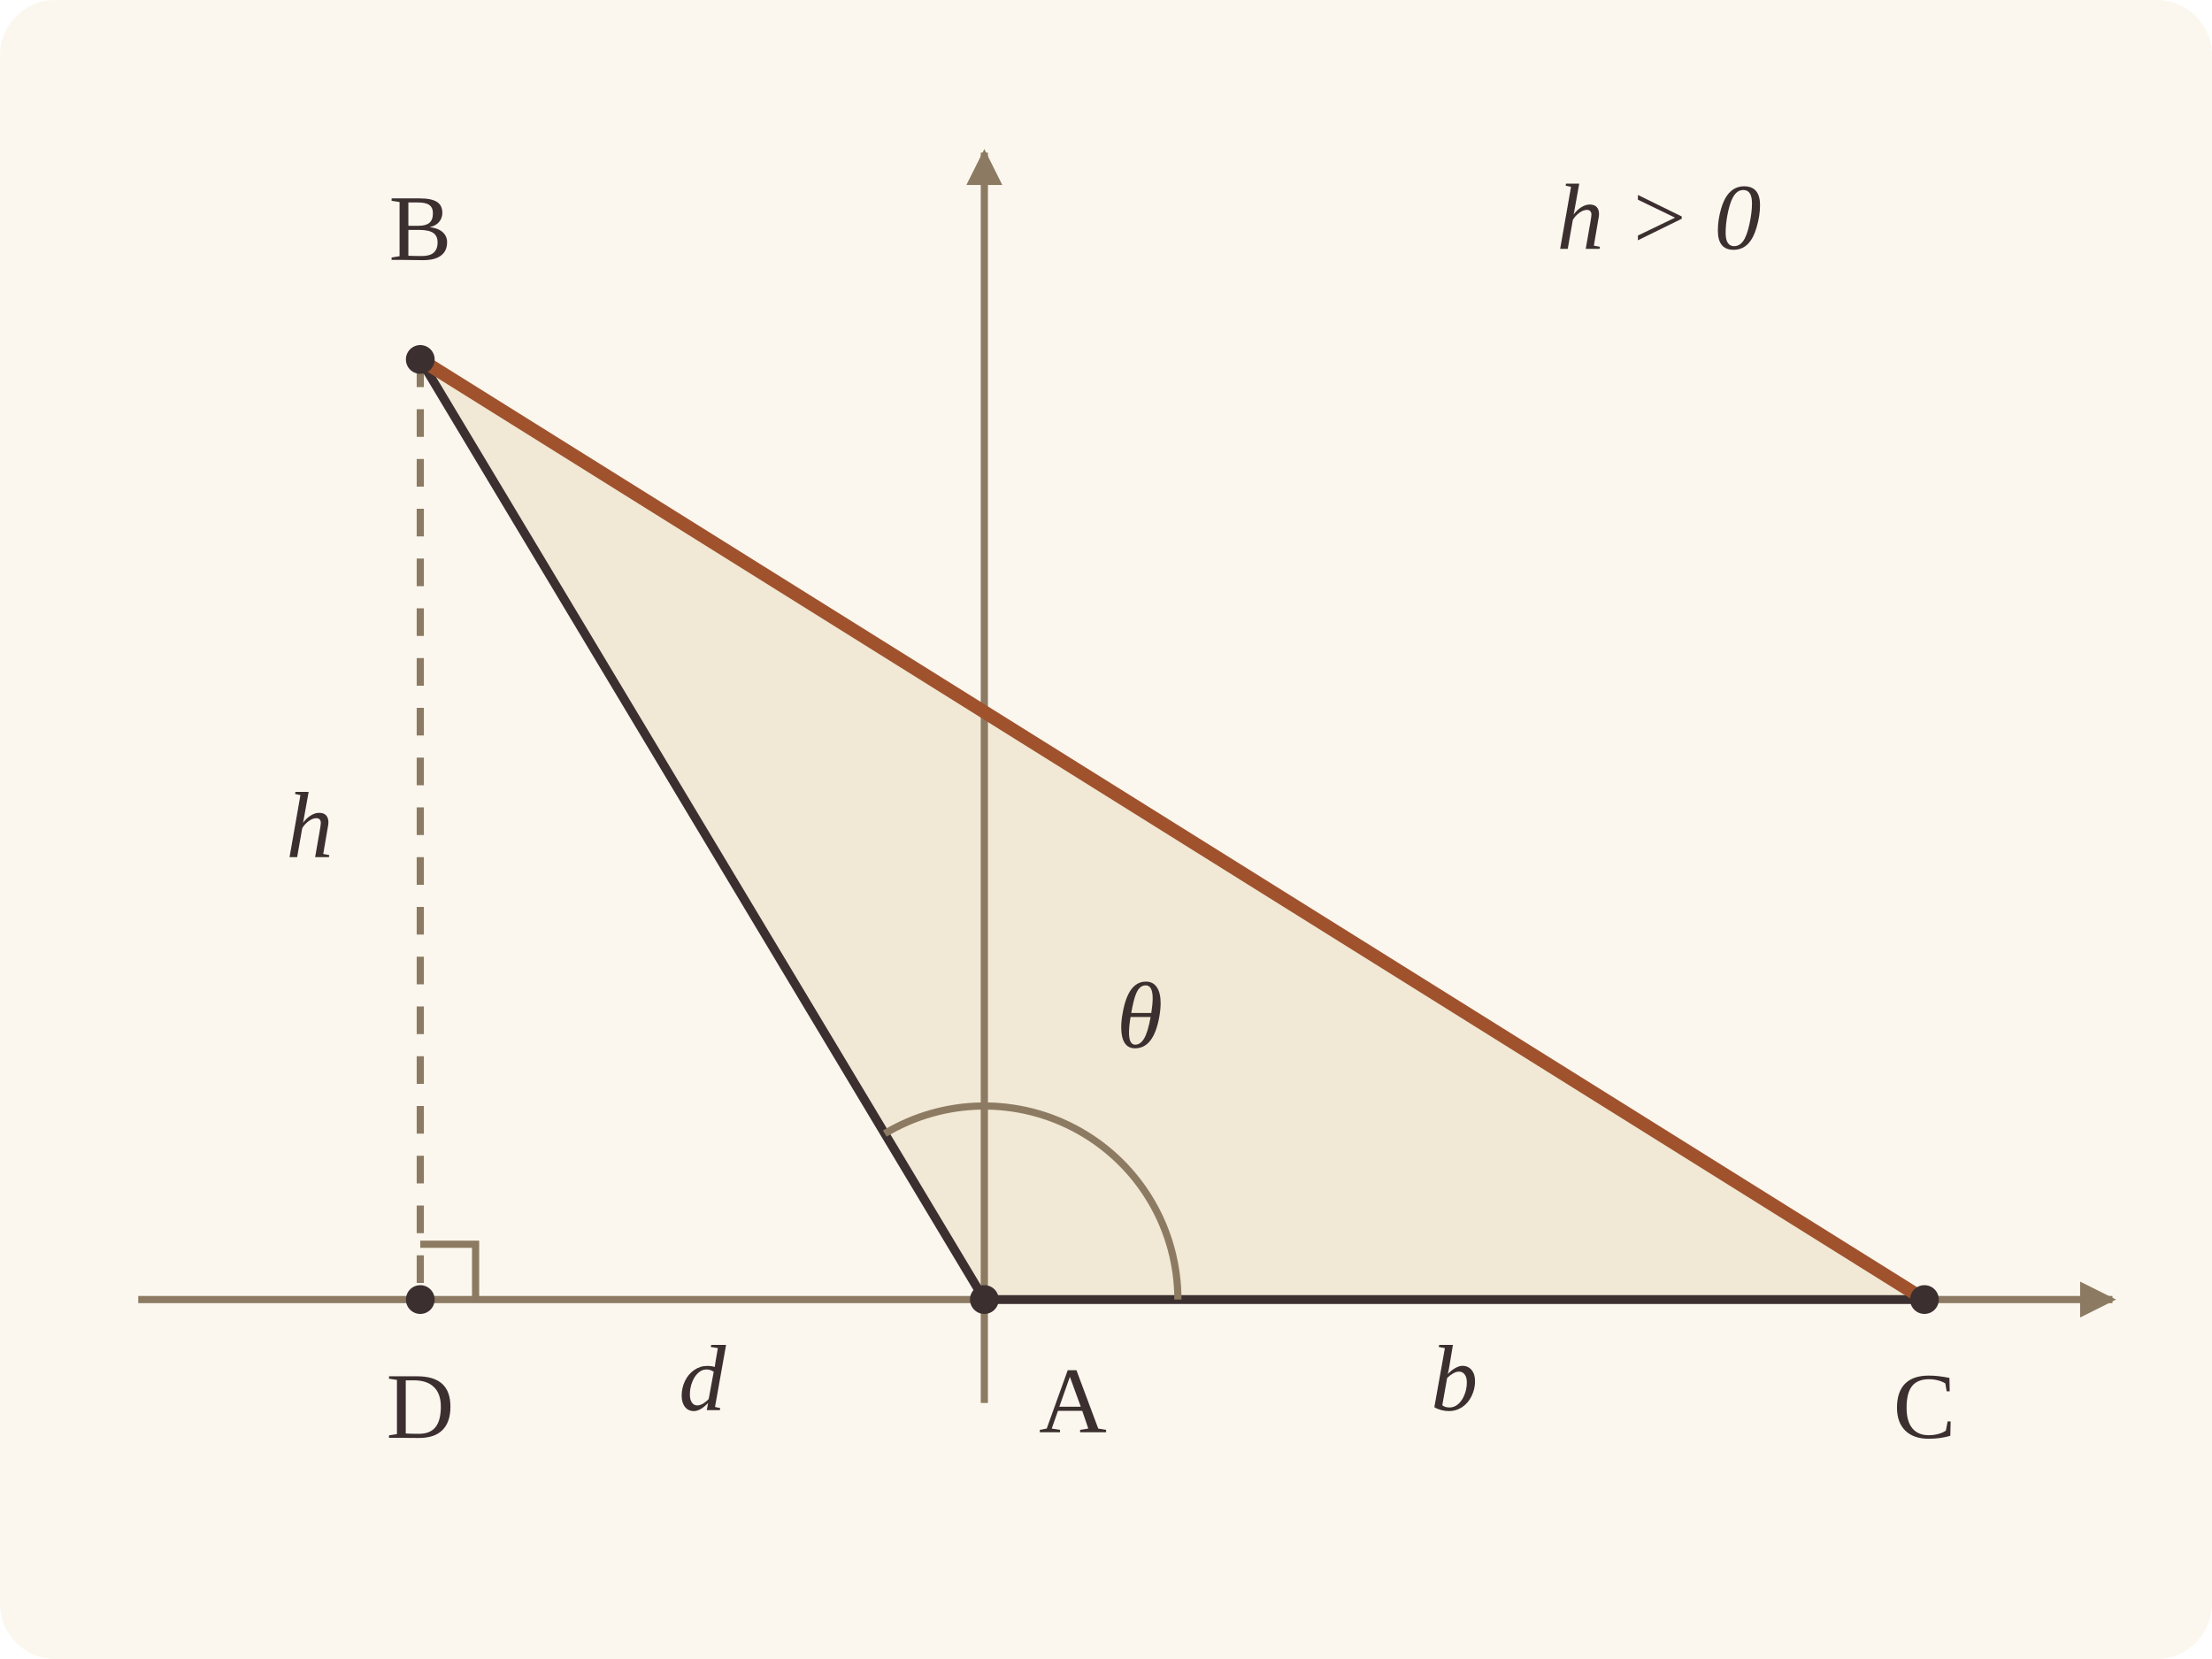
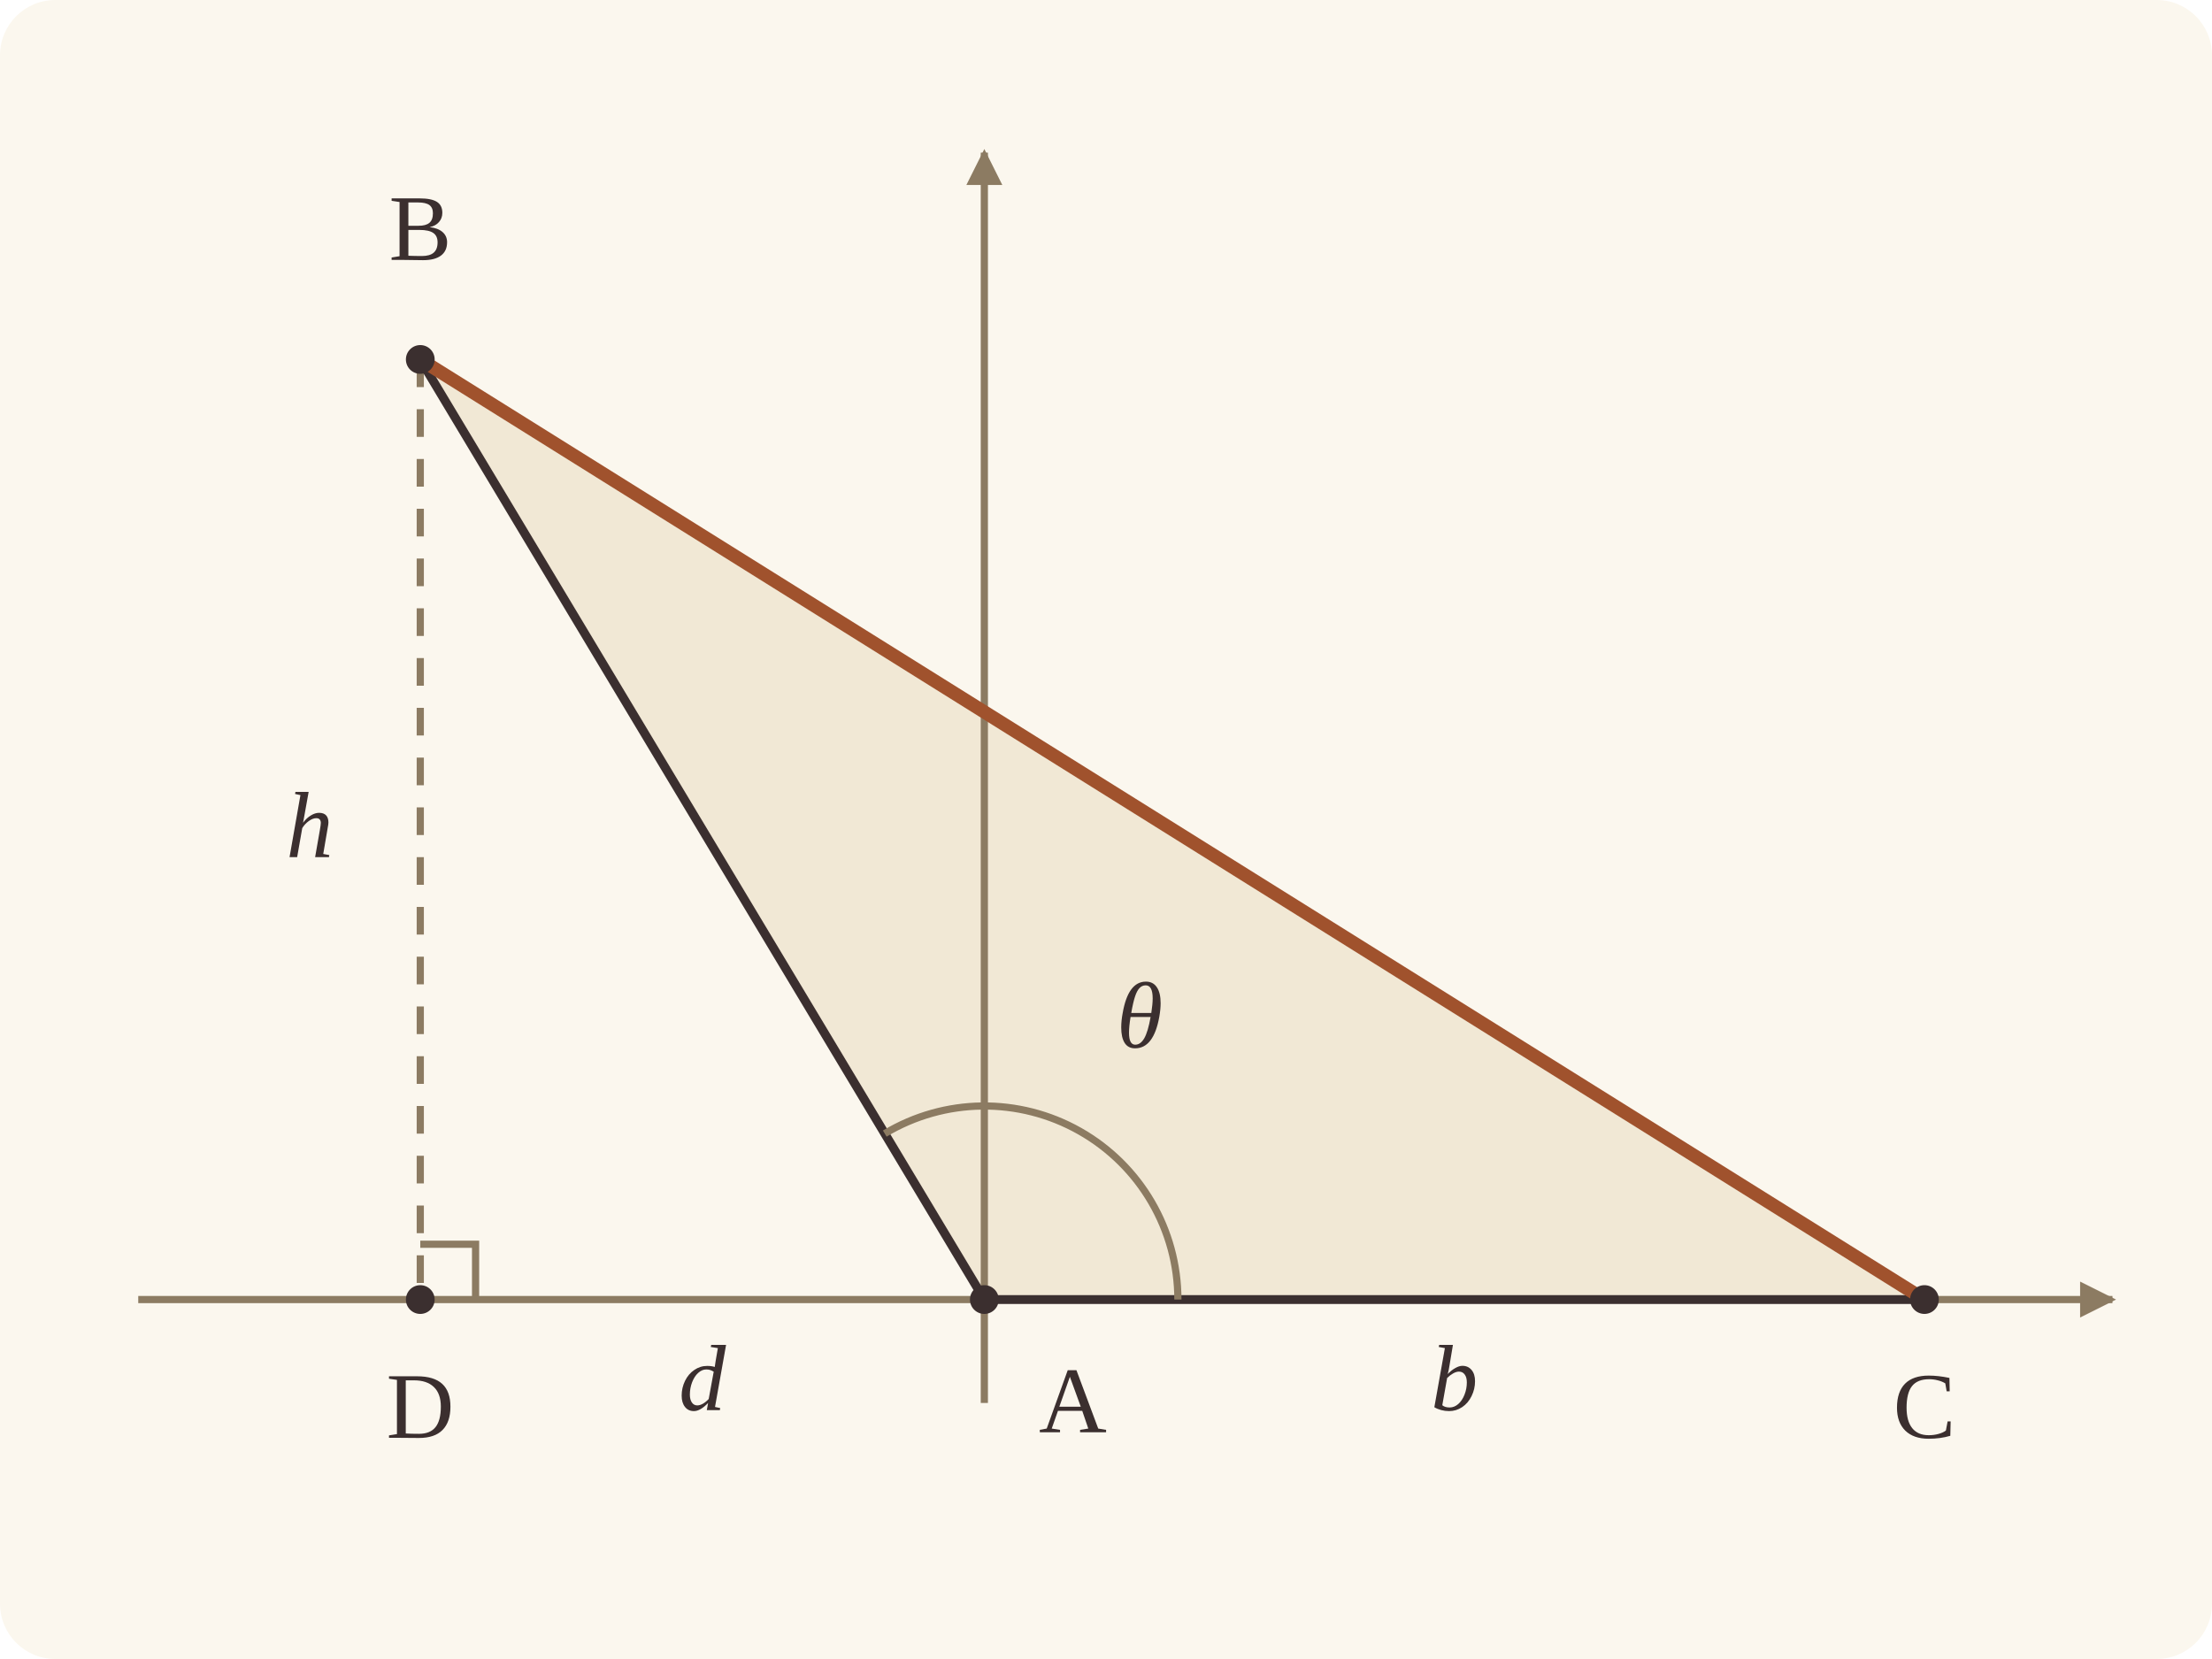
<svg xmlns="http://www.w3.org/2000/svg" width="400" height="300" viewBox="0 0 400 300" font-family="Georgia, 'Times New Roman', serif" font-size="17">
  <rect x="0" y="0" width="400" height="300" rx="10" fill="#fbf7ee" />
  <defs>
    <marker id="axis" viewBox="0 0 10 10" refX="9" refY="5" markerWidth="5" markerHeight="5" orient="auto-start-reverse">
      <path d="M 0 0 L 10 5 L 0 10 z" fill="#8c7b62" />
    </marker>
  </defs>
  <polygon points="178,235 76,65 348,235" fill="#e9dcc0" fill-opacity="0.55" />
  <line x1="25" y1="235" x2="382" y2="235" stroke="#8c7b62" stroke-width="1.3" marker-end="url(#axis)" />
  <line x1="178" y1="253.7" x2="178" y2="27.6" stroke="#8c7b62" stroke-width="1.3" marker-end="url(#axis)" />
  <line x1="76" y1="65" x2="76" y2="235" stroke="#8c7b62" stroke-width="1.3" stroke-dasharray="5 4" />
  <line x1="178" y1="235" x2="76" y2="65" stroke="#3b2f2f" stroke-width="1.6" />
  <line x1="178" y1="235" x2="348" y2="235" stroke="#3b2f2f" stroke-width="1.6" />
  <line x1="76" y1="65" x2="348" y2="235" stroke="#a0522d" stroke-width="2.4" />
  <polyline points="76,225 86,225 86,235" fill="none" stroke="#8c7b62" stroke-width="1.3" />
  <path d="M 213 235 A 35 35 0 0 0 159.993 204.988" fill="none" stroke="#8c7b62" stroke-width="1.3" />
  <circle cx="178" cy="235" r="2.6" fill="#3b2f2f" />
  <circle cx="76" cy="65" r="2.6" fill="#3b2f2f" />
  <circle cx="348" cy="235" r="2.6" fill="#3b2f2f" />
  <circle cx="76" cy="235" r="2.6" fill="#3b2f2f" />
  <g fill="#3b2f2f">
    <text font-size="17" x="194" y="259" text-anchor="middle">A</text>
    <text font-size="17" x="76" y="47" text-anchor="middle">B</text>
    <text font-size="17" x="348" y="260" text-anchor="middle">C</text>
    <text font-size="17" x="76" y="260" text-anchor="middle">D</text>
    <text font-size="17" x="263" y="255" text-anchor="middle" font-style="italic">b</text>
    <text font-size="17" x="127" y="255" text-anchor="middle" font-style="italic">d</text>
    <text font-size="17" x="56" y="155" text-anchor="middle" font-style="italic">h</text>
    <text font-size="17" x="206.1" y="189.4" text-anchor="middle" font-style="italic">θ</text>
-     <text font-size="17" x="300" y="45" text-anchor="middle" font-style="italic">h &gt; 0</text>
  </g>
</svg>
